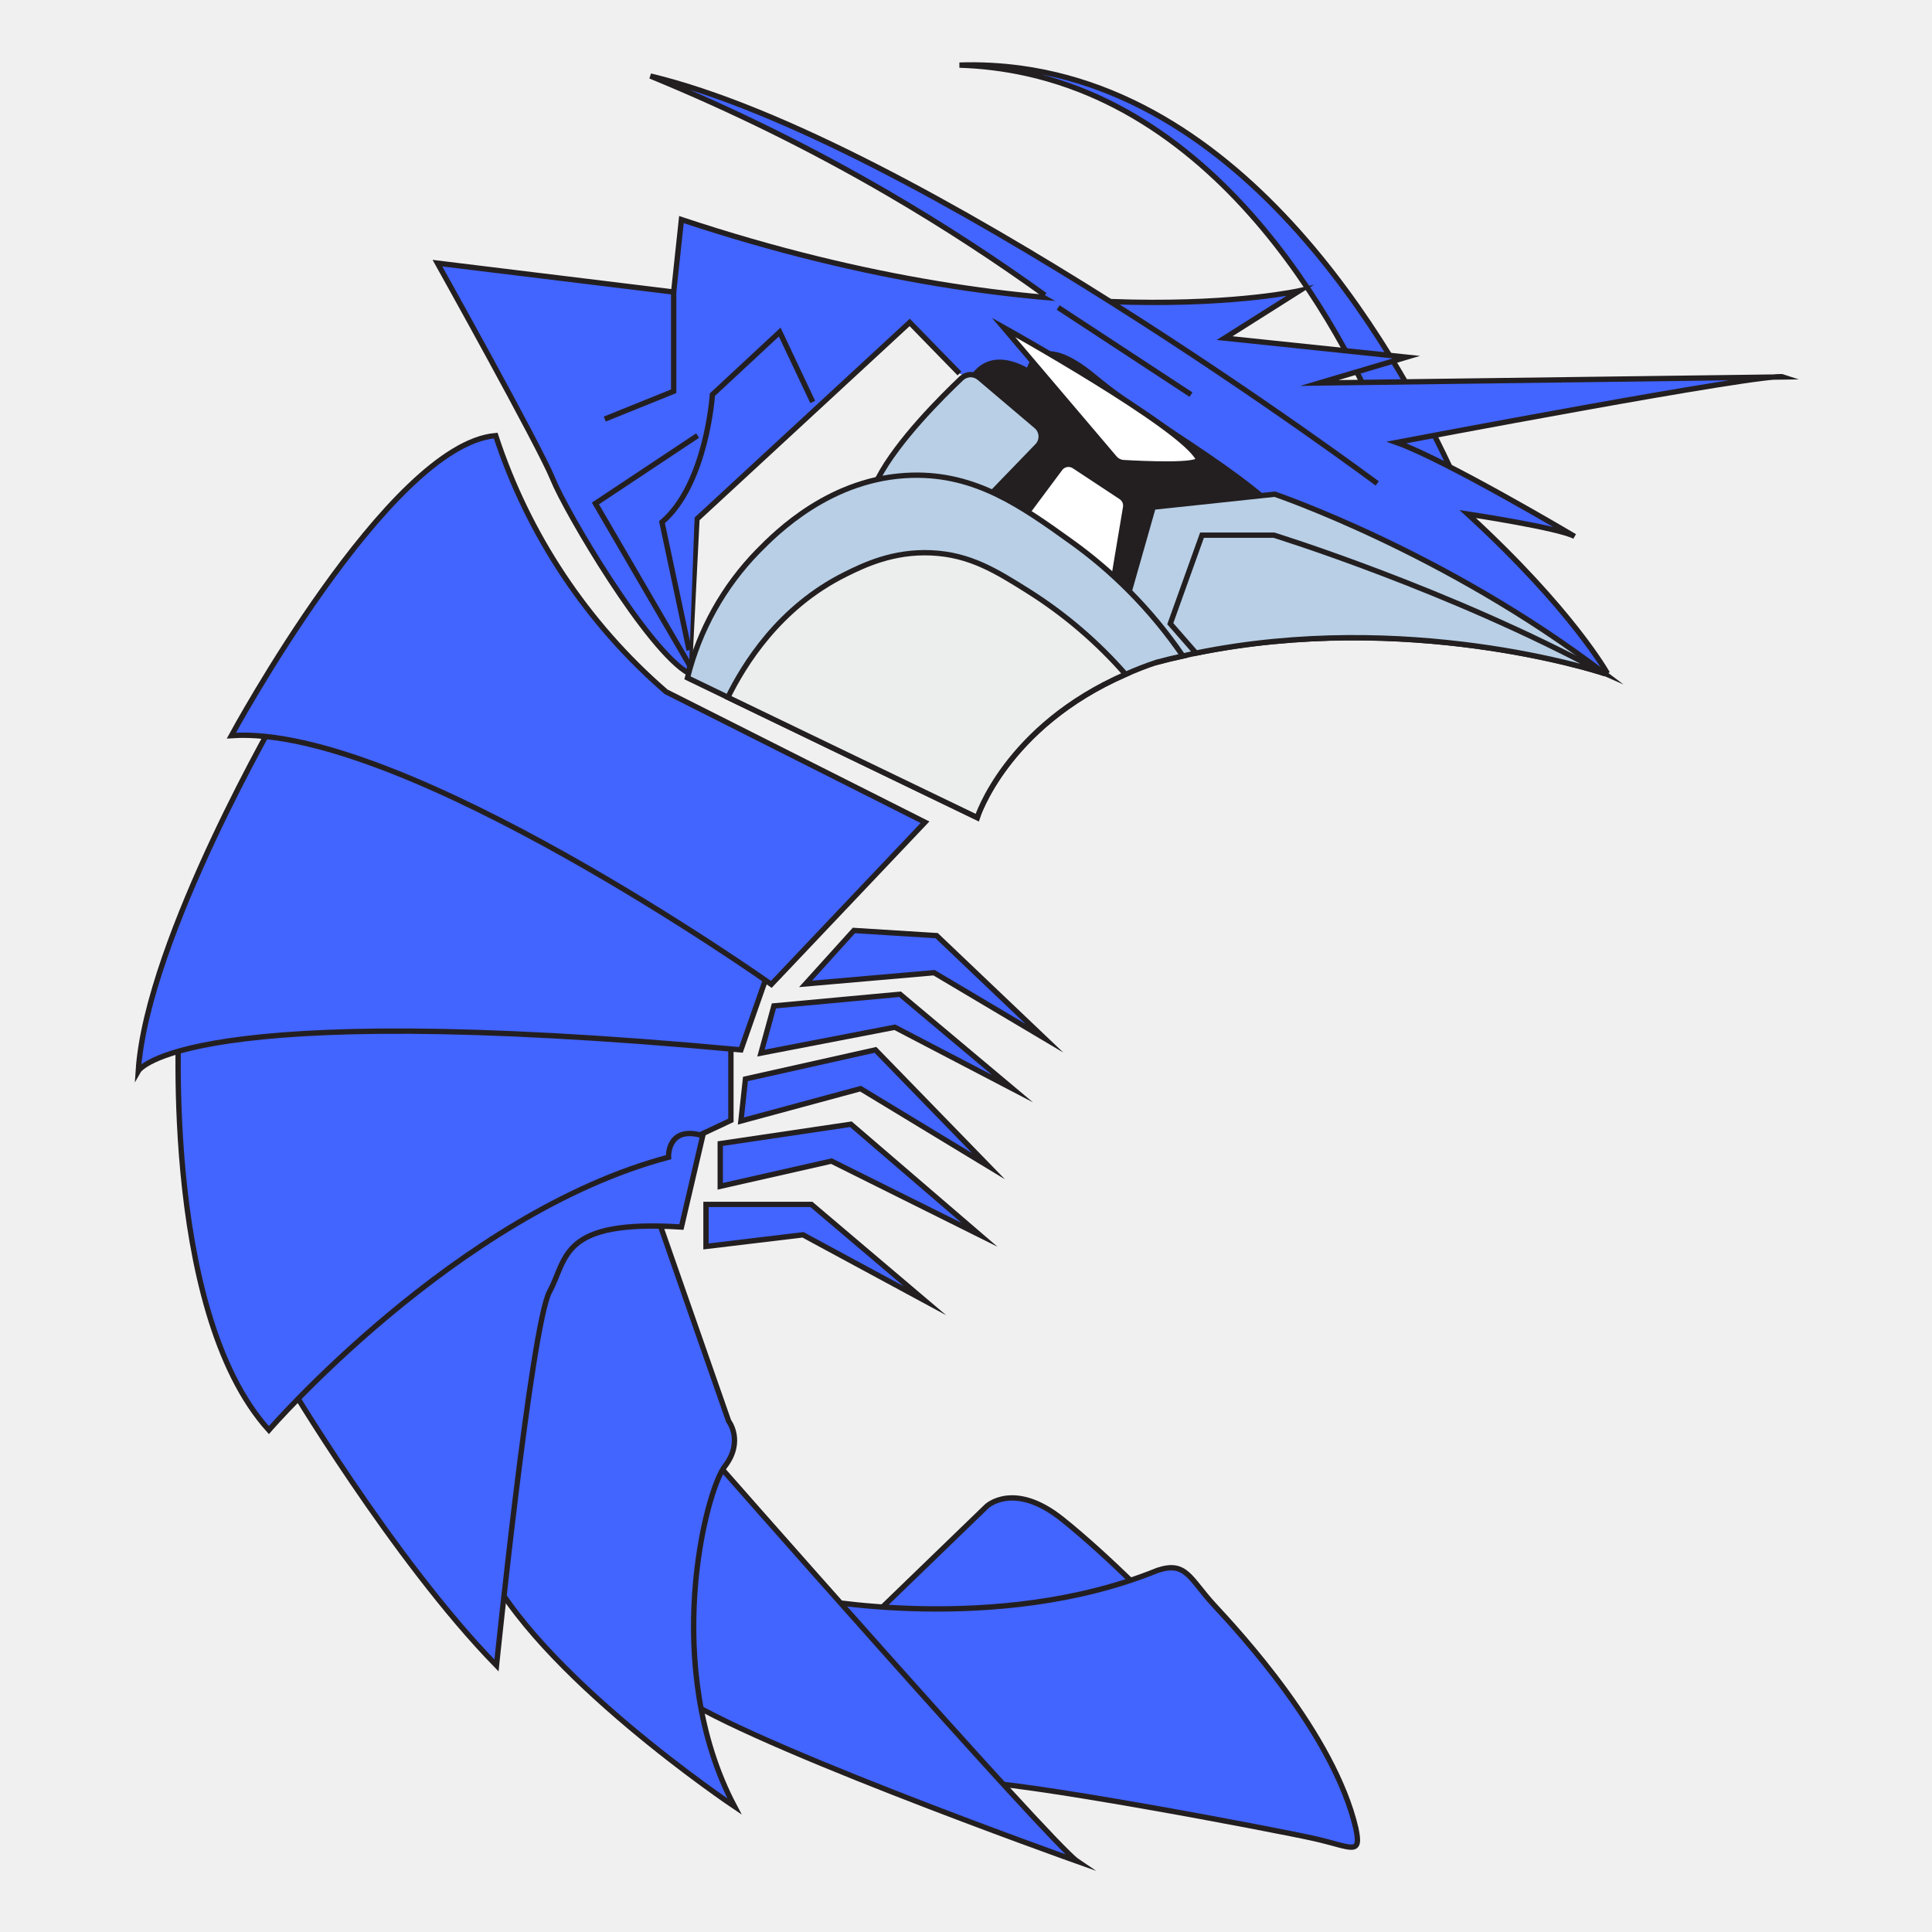
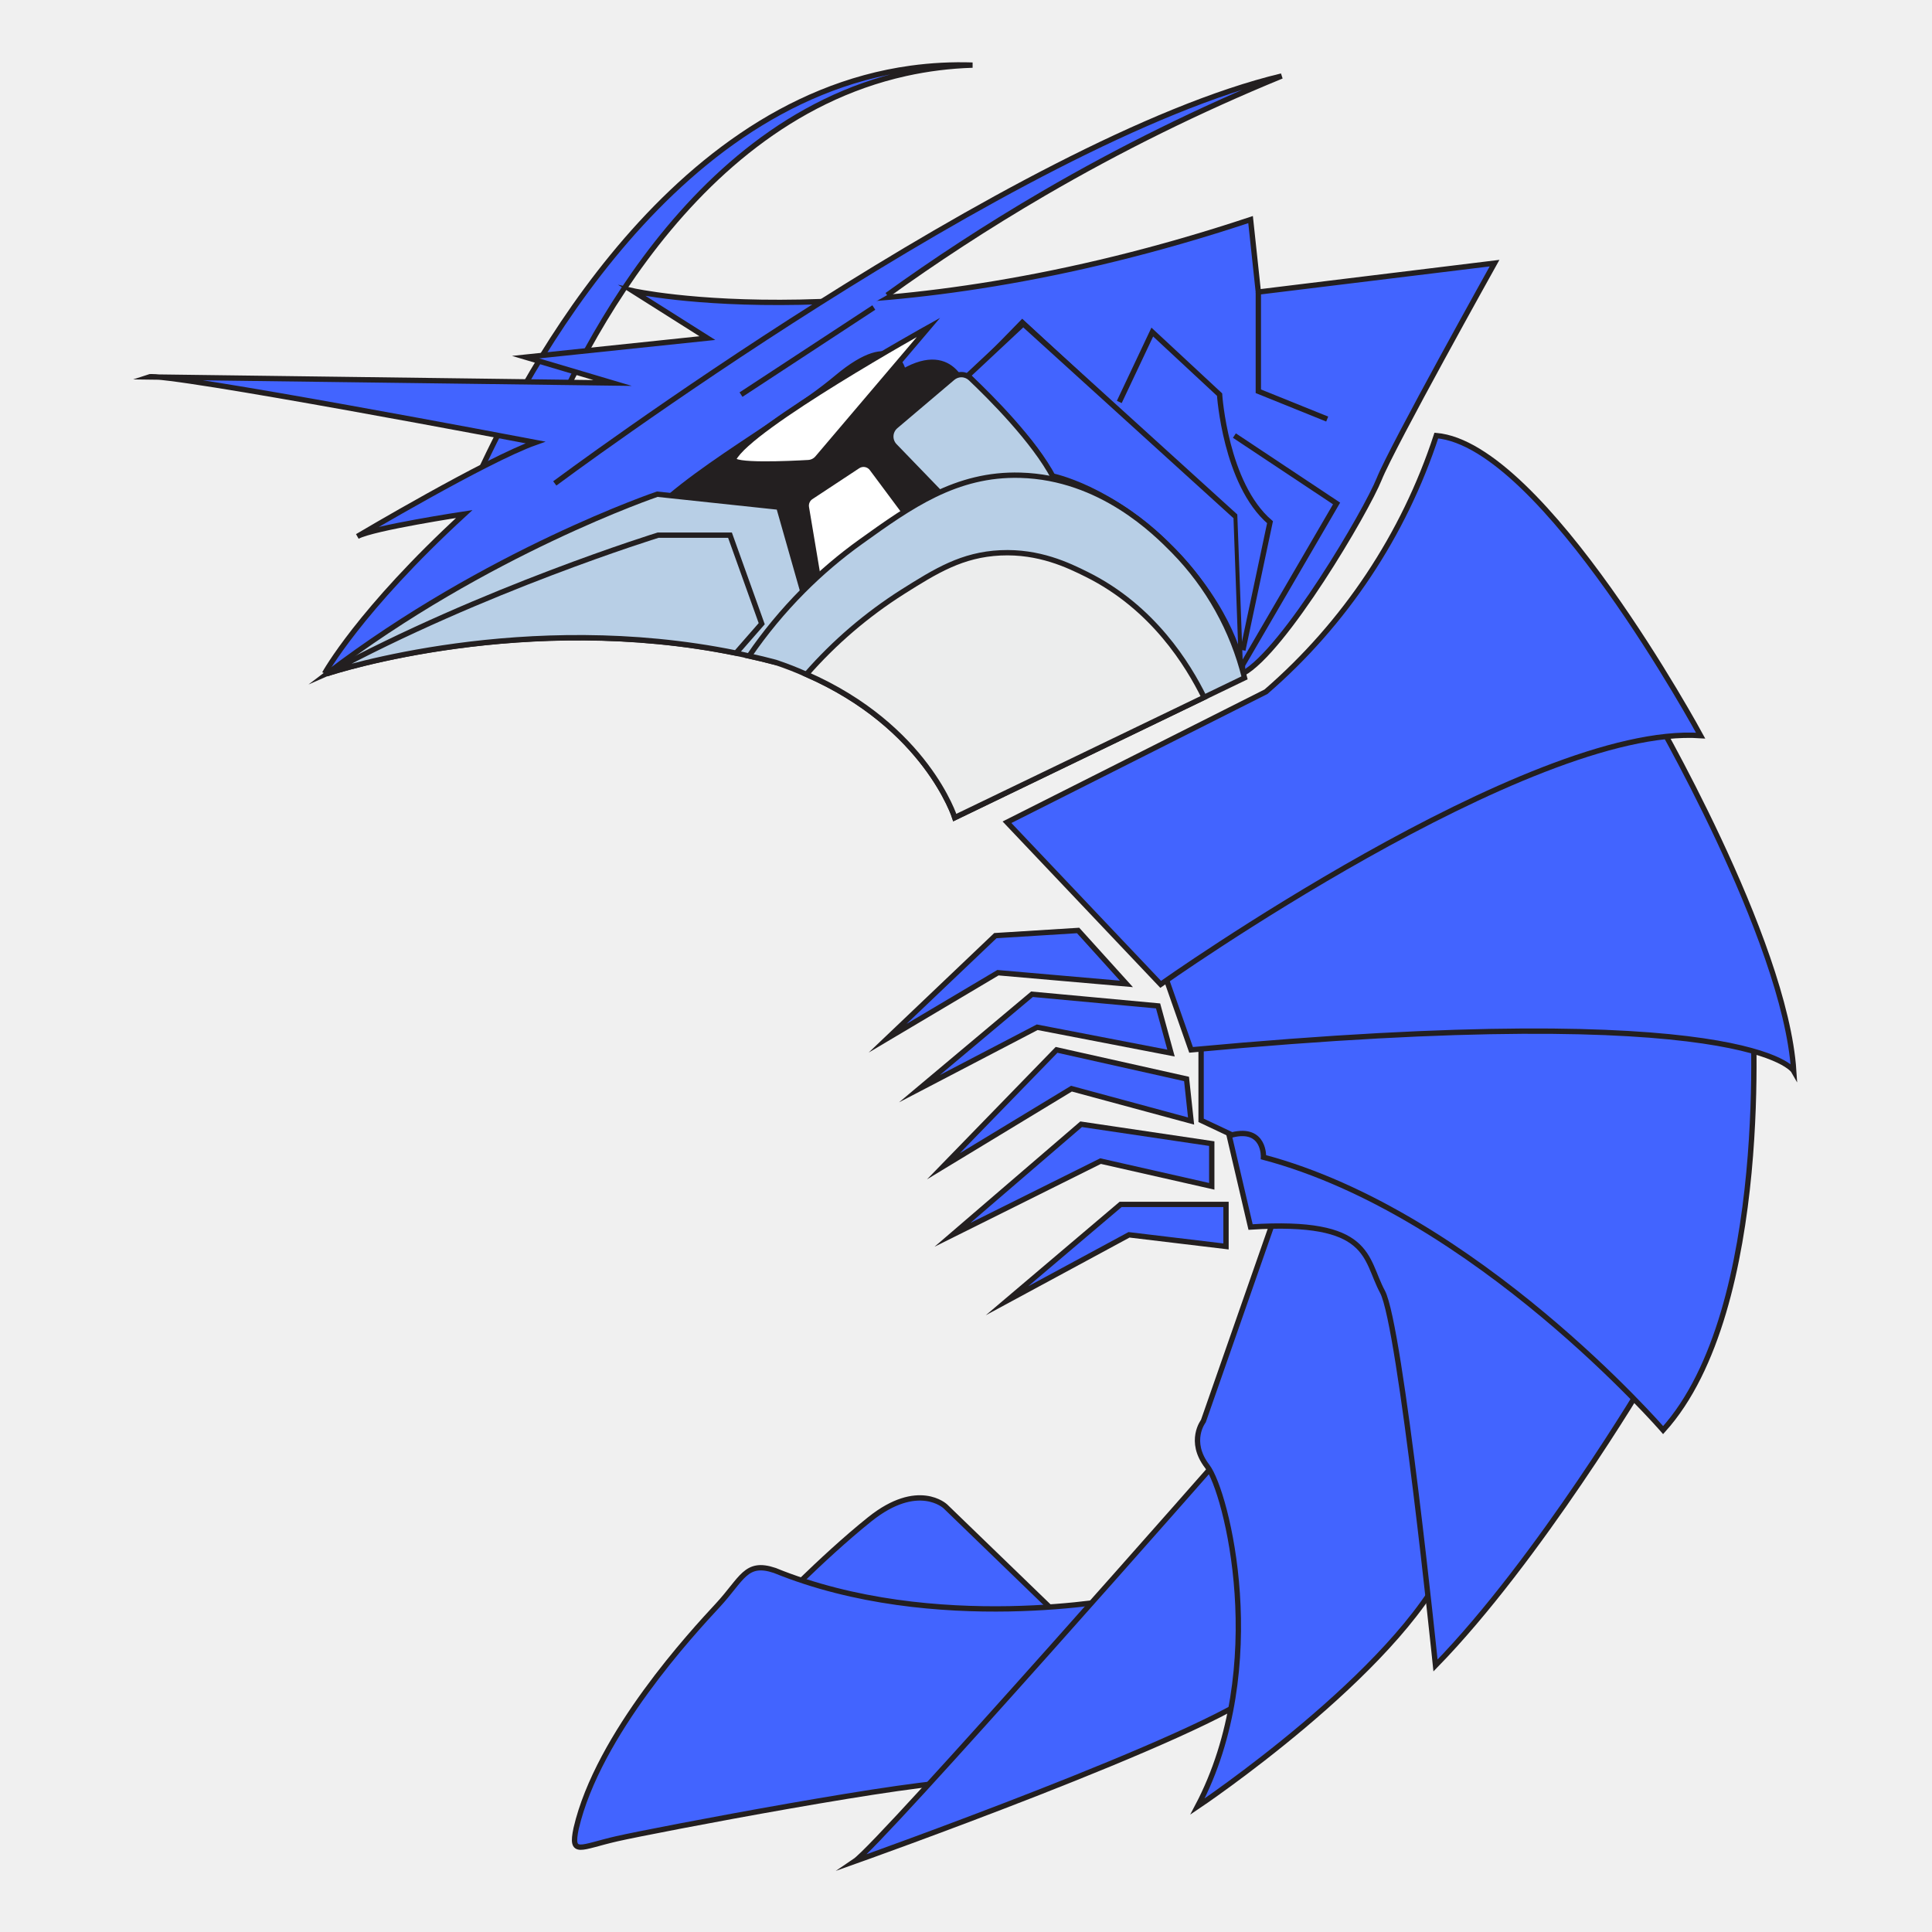
<svg xmlns="http://www.w3.org/2000/svg" width="540" height="540" viewBox="0 0 540 540" fill="none">
-   <path d="M225.163 275.003L238.663 260.069L261.79 261.512L291.921 290.191L261.073 271.873L225.163 275.003Z" fill="#4264FF" stroke="#231F20" stroke-width="1.49" stroke-miterlimit="10" />
-   <path d="M212.693 294.342L216.312 281.154L251.556 277.897L283.002 304.282L250.104 287.12L212.693 294.342Z" fill="#4264FF" stroke="#231F20" stroke-width="1.49" stroke-miterlimit="10" />
-   <path d="M208.356 301.573L244.687 293.439L276.311 325.974L240.528 304.282L207.09 313.327L208.356 301.573Z" fill="#4264FF" stroke="#231F20" stroke-width="1.49" stroke-miterlimit="10" />
-   <path d="M201.31 319.646L237.819 314.229L273.78 345.136L232.394 324.532L201.31 331.577V319.646Z" fill="#4264FF" stroke="#231F20" stroke-width="1.49" stroke-miterlimit="10" />
-   <path d="M197.328 336.639H226.792L258.542 363.563L224.437 345.136L197.328 348.384V336.639Z" fill="#4264FF" stroke="#231F20" stroke-width="1.49" stroke-miterlimit="10" />
-   <path d="M243.422 452.309L275.771 421.031C275.771 421.031 283.365 413.8 296.916 424.651C310.466 435.502 325.477 451.212 325.477 451.212C298.217 454.107 270.749 454.474 243.422 452.309Z" fill="#4264FF" stroke="#231F20" stroke-width="1.49" stroke-miterlimit="10" />
-   <path d="M226.066 446.707C226.066 446.707 278.665 457.186 323.485 438.936C331.594 436.219 332.522 441.281 339.39 448.698C346.258 456.114 372.828 484.658 378.97 511.051C380.599 518.822 377.89 516.291 367.588 513.937C357.286 511.583 281.374 497.129 271.401 498.217C261.427 499.306 226.066 446.707 226.066 446.707Z" fill="#4264FF" stroke="#231F20" stroke-width="1.49" stroke-miterlimit="10" />
-   <path d="M197.328 405.498C197.328 405.498 293.844 515.346 301.109 520.248C301.109 520.248 202.061 485.021 187.245 472.011C172.429 459 197.328 405.498 197.328 405.498Z" fill="#4264FF" stroke="#231F20" stroke-width="1.49" stroke-miterlimit="10" />
-   <path d="M182.503 336.656L203.656 397.204C203.656 397.204 207.993 402.806 202.576 409.86C197.159 416.914 184.714 465.885 205.301 504.925C205.301 504.925 149.614 467.606 135.16 436.202C120.707 404.797 151.774 322.363 182.503 336.656Z" fill="#4264FF" stroke="#231F20" stroke-width="1.49" stroke-miterlimit="10" />
-   <path d="M79.853 385.256C79.853 385.256 109.856 435.881 138.772 465.505C138.772 465.505 148.534 370.432 153.596 361.041C158.659 351.65 156.482 340.791 190.46 342.959L198.231 309.707C198.231 309.707 66.116 354.527 79.853 385.256Z" fill="#4264FF" stroke="#231F20" stroke-width="1.49" stroke-miterlimit="10" />
-   <path d="M50.212 281.154C50.212 281.154 44.432 365.732 75.153 399.718C75.153 399.718 127.524 339.179 186.848 323.443C186.848 323.443 186.443 314.904 195.657 317.208L204.289 313.141V286.031L50.212 281.154Z" fill="#4264FF" stroke="#231F20" stroke-width="1.49" stroke-miterlimit="10" />
-   <path d="M78.849 197.648C78.849 197.648 41.057 262.238 38.644 299.346C38.644 299.346 50.212 278.859 207.09 293.439L215.587 269.224C215.587 269.224 104.777 181.567 78.849 197.648Z" fill="#4264FF" stroke="#231F20" stroke-width="1.49" stroke-miterlimit="10" />
-   <path d="M258.542 229.821L215.587 275.13C215.587 275.13 112.75 202.348 64.674 205.605C64.674 205.605 108.675 124.276 138.544 121.745C147.623 149.49 164.082 174.241 186.157 193.345L258.542 229.821Z" fill="#4264FF" stroke="#231F20" stroke-width="1.49" stroke-miterlimit="10" />
-   <path d="M407.346 135.118C396.427 110.945 356.138 28.806 285.407 19.086C279.699 18.303 273.935 18.007 268.177 18.2C274.469 18.392 280.729 19.171 286.875 20.528C351 34.737 382.396 108.278 390.496 128.967L407.346 135.118Z" fill="#4264FF" stroke="#231F20" stroke-width="1.49" stroke-miterlimit="10" />
-   <path d="M449.28 188.249C449.28 188.249 439.636 170.657 410.24 143.674C410.24 143.674 435.78 147.53 440.117 149.934C440.117 149.934 403.971 128.486 390.336 123.668C390.336 123.668 494.117 103.908 498.412 105.359L368.761 107.047L393.103 99.824L342.284 94.5L363.243 81.253C363.243 81.253 296.013 96.441 190.46 61.374L188.291 81.624L122.268 73.55C122.268 73.55 150.879 124.824 154.499 133.861C158.119 142.897 181.069 181.955 192.628 188.258L194.797 145.066L254.264 90.121L268.177 104.397" fill="#4264FF" />
-   <path d="M449.28 188.249C449.28 188.249 439.636 170.657 410.24 143.674C410.24 143.674 435.78 147.53 440.117 149.934C440.117 149.934 403.971 128.486 390.336 123.668C390.336 123.668 494.117 103.908 498.412 105.359L368.761 107.047L393.103 99.824L342.284 94.5L363.243 81.253C363.243 81.253 296.013 96.441 190.46 61.374L188.291 81.624L122.268 73.55C122.268 73.55 150.879 124.824 154.499 133.861C158.119 142.897 181.069 181.955 192.628 188.258L194.797 145.066L254.264 90.121L268.177 104.397" stroke="#231F20" stroke-width="1.49" stroke-miterlimit="10" />
-   <path d="M384.936 135.118C384.936 135.118 255.892 38.964 181.786 21.254C204.644 30.631 226.828 41.572 248.181 54C264.372 63.433 278.986 73.077 292.056 82.493" fill="#4264FF" />
-   <path d="M384.936 135.118C384.936 135.118 255.892 38.964 181.786 21.254C204.644 30.631 226.828 41.572 248.181 54C264.372 63.433 278.986 73.077 292.056 82.493" stroke="#231F20" stroke-width="1.49" stroke-miterlimit="10" />
-   <path d="M332.885 110.295L295.768 85.953" stroke="#231F20" stroke-width="1.49" stroke-miterlimit="10" />
-   <path d="M194.982 121.745L166.421 140.721L192.628 185.726" fill="#4264FF" />
-   <path d="M194.982 121.745L166.421 140.721L192.628 185.726" stroke="#231F20" stroke-width="1.49" stroke-miterlimit="10" />
-   <path d="M227.154 112.345L217.932 92.812L199.125 110.295C199.125 110.295 197.497 135.295 185.026 145.96L192.62 181.744" stroke="#231F20" stroke-width="1.49" stroke-miterlimit="10" />
-   <path d="M169.045 117.129L188.291 109.358V81.616" fill="#4264FF" />
-   <path d="M169.045 117.129L188.291 109.358V81.616" stroke="#231F20" stroke-width="1.49" stroke-miterlimit="10" />
-   <path d="M270 109.814C270 109.814 273.08 95.538 287.533 103.849C287.533 103.849 289.524 91.665 306.096 105.536C322.667 119.407 353.177 134.519 364.264 150.913C375.351 167.307 308.357 172.353 308.357 172.353L263.301 145.969L270 109.814Z" fill="#231F20" stroke="#231F20" stroke-width="1.49" stroke-miterlimit="10" />
-   <path d="M311.521 128.039L280.471 91.496C280.471 91.496 330.472 119.34 334.935 128.25C335.779 130.385 319.25 129.6 314.061 129.305C313.574 129.276 313.098 129.149 312.661 128.932C312.225 128.714 311.837 128.411 311.521 128.039Z" fill="white" stroke="#231F20" stroke-width="1.49" stroke-miterlimit="10" />
-   <path d="M273.493 141.683L289.946 124.656C290.308 124.282 290.588 123.839 290.772 123.353C290.955 122.867 291.036 122.348 291.011 121.83C290.985 121.311 290.854 120.803 290.624 120.337C290.395 119.871 290.072 119.457 289.676 119.121L273.755 105.621C273.045 105.012 272.134 104.687 271.199 104.711C270.264 104.734 269.371 105.103 268.692 105.747C263.368 110.81 250.923 123.137 245.43 133.675C245.164 134.203 245.026 134.785 245.026 135.376C245.026 135.967 245.165 136.549 245.43 137.077C245.696 137.604 246.082 138.062 246.557 138.413C247.031 138.765 247.582 139 248.164 139.101L269.671 142.931C270.362 143.051 271.071 143 271.737 142.782C272.403 142.564 273.006 142.187 273.493 141.683Z" fill="#B8CFE6" stroke="#231F20" stroke-width="1.49" stroke-miterlimit="10" />
-   <path d="M286.36 144.281L296.291 130.942C296.738 130.343 297.397 129.939 298.132 129.81C298.868 129.681 299.625 129.839 300.248 130.25L313.343 138.89C313.815 139.201 314.186 139.643 314.412 140.161C314.638 140.679 314.71 141.251 314.617 141.809L311.479 160.532C311.398 161.02 311.194 161.479 310.888 161.867C310.581 162.254 310.18 162.558 309.724 162.748C309.268 162.939 308.771 163.01 308.279 162.956C307.788 162.902 307.318 162.724 306.914 162.439L287.018 148.416C286.699 148.191 286.428 147.905 286.222 147.573C286.015 147.242 285.877 146.873 285.816 146.487C285.755 146.102 285.771 145.708 285.865 145.329C285.958 144.95 286.127 144.594 286.36 144.281Z" fill="white" stroke="#231F20" stroke-width="1.49" stroke-miterlimit="10" />
-   <path d="M448.546 188.266C448.534 188.261 448.521 188.258 448.508 188.258C448.495 188.258 448.482 188.261 448.47 188.266C446.032 187.422 393.171 170.547 334.277 182.562C333.07 182.815 331.847 183.068 330.615 183.364C328.151 183.895 325.696 184.494 323.232 185.152L314.373 169.712L315.63 165.24L322.312 141.75L356.299 138.13C356.299 138.13 403.962 154.271 448.546 188.266Z" fill="#B8CFE6" stroke="#231F20" stroke-width="1.49" stroke-miterlimit="10" />
-   <path d="M448.47 188.241C446.032 187.397 393.171 170.522 334.277 182.537L327.097 174.327L335.964 149.58H356.062C356.062 149.58 405.118 164.742 448.47 188.241Z" fill="#B8CFE6" stroke="#231F20" stroke-width="1.49" stroke-miterlimit="10" />
-   <path d="M330.615 183.338C328.151 183.87 325.696 184.469 323.232 185.127C320.169 186.157 317.326 187.262 314.601 188.502C281.138 203.116 273.13 228.547 273.13 228.547L203.445 194.906L192.147 189.456C195.453 176.091 202.276 163.855 211.908 154.018C216.97 148.871 232.259 133.456 254.804 132.832C272.776 132.325 285.609 141.514 299.388 151.394C305.179 155.541 310.613 160.167 315.63 165.223C321.164 170.795 326.179 176.858 330.615 183.338Z" fill="#B8CFE6" stroke="#231F20" stroke-width="1.49" stroke-miterlimit="10" />
-   <path d="M314.601 188.46C281.137 203.074 273.13 228.504 273.13 228.504L203.445 194.906C207.892 185.878 217.687 169.762 236.25 160.549C241.439 157.967 249.573 154.027 260.347 154.524C271.122 155.022 278.446 159.587 287.702 165.417C297.724 171.772 306.783 179.532 314.601 188.46Z" fill="#ECEDED" stroke="#231F20" stroke-width="1.49" stroke-miterlimit="10" />
+   <path d="M314.837 275.003L301.337 260.069L278.21 261.512L248.079 290.191L278.927 271.873L314.837 275.003Z" fill="#4264FF" stroke="#231F20" stroke-width="1.49" stroke-miterlimit="10" />
+   <path d="M327.307 294.342L323.688 281.154L288.444 277.897L256.998 304.282L289.896 287.12L327.307 294.342Z" fill="#4264FF" stroke="#231F20" stroke-width="1.49" stroke-miterlimit="10" />
+   <path d="M331.644 301.573L295.312 293.439L263.689 325.974L299.472 304.282L332.91 313.327L331.644 301.573Z" fill="#4264FF" stroke="#231F20" stroke-width="1.49" stroke-miterlimit="10" />
+   <path d="M338.69 319.646L302.181 314.229L266.22 345.136L307.606 324.532L338.69 331.577V319.646Z" fill="#4264FF" stroke="#231F20" stroke-width="1.49" stroke-miterlimit="10" />
+   <path d="M342.672 336.639H313.208L281.458 363.563L315.562 345.136L342.672 348.384V336.639Z" fill="#4264FF" stroke="#231F20" stroke-width="1.49" stroke-miterlimit="10" />
+   <path d="M296.578 452.309L264.229 421.031C264.229 421.031 256.635 413.8 243.084 424.651C229.534 435.502 214.523 451.212 214.523 451.212C241.783 454.107 269.251 454.474 296.578 452.309V452.309Z" fill="#4264FF" stroke="#231F20" stroke-width="1.49" stroke-miterlimit="10" />
+   <path d="M313.934 446.707C313.934 446.707 261.335 457.186 216.515 438.936C208.406 436.219 207.478 441.281 200.61 448.698C193.742 456.114 167.172 484.658 161.03 511.051C159.401 518.822 162.11 516.291 172.412 513.937C182.714 511.583 258.626 497.129 268.599 498.217C278.573 499.306 313.934 446.707 313.934 446.707Z" fill="#4264FF" stroke="#231F20" stroke-width="1.49" stroke-miterlimit="10" />
+   <path d="M342.672 405.498C342.672 405.498 246.156 515.346 238.891 520.248C238.891 520.248 337.939 485.021 352.755 472.011C367.571 459 342.672 405.498 342.672 405.498Z" fill="#4264FF" stroke="#231F20" stroke-width="1.49" stroke-miterlimit="10" />
+   <path d="M357.497 336.656L336.344 397.204C336.344 397.204 332.007 402.806 337.424 409.86C342.841 416.914 355.286 465.885 334.699 504.925C334.699 504.925 390.386 467.606 404.84 436.202C419.293 404.797 388.226 322.363 357.497 336.656Z" fill="#4264FF" stroke="#231F20" stroke-width="1.49" stroke-miterlimit="10" />
+   <path d="M460.147 385.256C460.147 385.256 430.144 435.881 401.228 465.505C401.228 465.505 391.466 370.432 386.404 361.041C381.341 351.65 383.518 340.791 349.54 342.959L341.769 309.707C341.769 309.707 473.884 354.527 460.147 385.256Z" fill="#4264FF" stroke="#231F20" stroke-width="1.49" stroke-miterlimit="10" />
+   <path d="M489.788 281.154C489.788 281.154 495.568 365.732 464.847 399.718C464.847 399.718 412.476 339.179 353.152 323.443C353.152 323.443 353.557 314.904 344.343 317.208L335.711 313.141V286.031L489.788 281.154Z" fill="#4264FF" stroke="#231F20" stroke-width="1.49" stroke-miterlimit="10" />
+   <path d="M461.152 197.648C461.152 197.648 498.943 262.238 501.356 299.346C501.356 299.346 489.788 278.859 332.91 293.439L324.413 269.224C324.413 269.224 435.223 181.567 461.152 197.648Z" fill="#4264FF" stroke="#231F20" stroke-width="1.49" stroke-miterlimit="10" />
+   <path d="M281.458 229.821L324.413 275.13C324.413 275.13 427.25 202.348 475.327 205.605C475.327 205.605 431.325 124.276 401.456 121.745C392.377 149.49 375.918 174.241 353.843 193.345L281.458 229.821Z" fill="#4264FF" stroke="#231F20" stroke-width="1.49" stroke-miterlimit="10" />
+   <path d="M132.654 135.118C143.573 110.945 183.862 28.806 254.593 19.086C260.301 18.303 266.065 18.007 271.823 18.2C265.531 18.392 259.271 19.171 253.125 20.528C189 34.737 157.604 108.278 149.504 128.967L132.654 135.118Z" fill="#4264FF" stroke="#231F20" stroke-width="1.49" stroke-miterlimit="10" />
+   <path d="M90.72 188.249C90.72 188.249 100.364 170.657 129.76 143.674C129.76 143.674 104.22 147.53 99.883 149.934C99.883 149.934 136.029 128.486 149.664 123.668C149.664 123.668 45.883 103.908 41.588 105.359L171.239 107.047L146.897 99.824L197.716 94.5L176.757 81.253C176.757 81.253 243.987 96.441 349.54 61.374L351.709 81.624L417.732 73.55C417.732 73.55 389.121 124.824 385.501 133.861C381.881 142.897 358.931 181.955 347.372 188.258L345.203 145.066L285.736 90.121L271.823 104.397" fill="#4264FF" />
+   <path d="M90.72 188.249C90.72 188.249 100.364 170.657 129.76 143.674C129.76 143.674 104.22 147.53 99.883 149.934C99.883 149.934 136.029 128.486 149.664 123.668C149.664 123.668 45.883 103.908 41.588 105.359L171.239 107.047L146.897 99.824L197.716 94.5L176.757 81.253C176.757 81.253 243.987 96.441 349.54 61.374L351.709 81.624L417.732 73.55C417.732 73.55 389.121 124.824 385.501 133.861C381.881 142.897 358.931 181.955 347.372 188.258L345.203 145.066L285.736 90.121L271.823 104.397" stroke="#231F20" stroke-width="1.49" stroke-miterlimit="10" />
+   <path d="M345.5 144.5L347 186C347 186 344.5 170.824 327.5 153.5C310.5 136.176 294 133 294 133C294 133 290.822 126.883 286 121.5C278.386 113 270.5 105 270.5 105L286 90.5L345.5 144.5Z" fill="#4264FF" stroke="#231F20" stroke-width="1.49" />
+   <path d="M155.064 135.118C155.064 135.118 284.107 38.964 358.214 21.254C335.356 30.631 313.172 41.572 291.819 54C275.628 63.433 261.014 73.077 247.944 82.493" fill="#4264FF" />
+   <path d="M155.064 135.118C155.064 135.118 284.107 38.964 358.214 21.254C335.356 30.631 313.172 41.572 291.819 54C275.628 63.433 261.014 73.077 247.944 82.493" stroke="#231F20" stroke-width="1.49" stroke-miterlimit="10" />
+   <path d="M207.115 110.295L244.232 85.953" stroke="#231F20" stroke-width="1.49" stroke-miterlimit="10" />
+   <path d="M345.018 121.745L373.579 140.721L347.372 185.726" fill="#4264FF" />
+   <path d="M345.018 121.745L373.579 140.721L347.372 185.726" stroke="#231F20" stroke-width="1.49" stroke-miterlimit="10" />
+   <path d="M312.846 112.345L322.068 92.812L340.875 110.295C340.875 110.295 342.503 135.295 354.974 145.96L347.38 181.744" stroke="#231F20" stroke-width="1.49" stroke-miterlimit="10" />
+   <path d="M370.955 117.129L351.709 109.358V81.616" fill="#4264FF" />
+   <path d="M370.955 117.129L351.709 109.358V81.616" stroke="#231F20" stroke-width="1.49" stroke-miterlimit="10" />
+   <path d="M270 109.814C270 109.814 266.92 95.538 252.467 103.849C252.467 103.849 250.476 91.665 233.904 105.536C217.333 119.407 186.823 134.519 175.736 150.913C164.649 167.307 231.643 172.353 231.643 172.353L276.699 145.969L270 109.814Z" fill="#231F20" stroke="#231F20" stroke-width="1.49" stroke-miterlimit="10" />
+   <path d="M228.479 128.039L259.529 91.496C259.529 91.496 209.528 119.34 205.065 128.25C204.221 130.385 220.75 129.6 225.939 129.305C226.426 129.276 226.902 129.149 227.339 128.932C227.775 128.714 228.163 128.411 228.479 128.039Z" fill="white" stroke="#231F20" stroke-width="1.49" stroke-miterlimit="10" />
+   <path d="M266.507 141.683L250.054 124.656C249.692 124.282 249.412 123.839 249.228 123.353C249.045 122.867 248.964 122.348 248.989 121.83C249.015 121.311 249.146 120.803 249.376 120.337C249.605 119.871 249.928 119.457 250.324 119.121L266.245 105.621C266.955 105.012 267.866 104.687 268.801 104.711C269.736 104.734 270.629 105.103 271.308 105.747C276.632 110.81 289.077 123.137 294.57 133.675C294.836 134.203 294.974 134.785 294.974 135.376C294.974 135.967 294.835 136.549 294.57 137.077C294.304 137.604 293.918 138.062 293.443 138.413C292.969 138.765 292.418 139 291.836 139.101L270.329 142.931C269.638 143.051 268.929 143 268.263 142.782C267.597 142.564 266.994 142.187 266.507 141.683V141.683Z" fill="#B8CFE6" stroke="#231F20" stroke-width="1.49" stroke-miterlimit="10" />
+   <path d="M253.64 144.281L243.709 130.942C243.262 130.343 242.603 129.939 241.868 129.81C241.132 129.681 240.375 129.839 239.752 130.25L226.657 138.89C226.185 139.201 225.814 139.643 225.588 140.161C225.362 140.679 225.29 141.251 225.383 141.809L228.521 160.532C228.602 161.02 228.806 161.479 229.112 161.867C229.419 162.254 229.82 162.558 230.276 162.748C230.732 162.939 231.229 163.01 231.721 162.956C232.212 162.902 232.682 162.724 233.086 162.439L252.982 148.416C253.301 148.191 253.572 147.905 253.778 147.573C253.985 147.242 254.123 146.873 254.184 146.487C254.245 146.102 254.229 145.708 254.135 145.329C254.042 144.95 253.873 144.594 253.64 144.281V144.281Z" fill="white" stroke="#231F20" stroke-width="1.49" stroke-miterlimit="10" />
+   <path d="M91.454 188.266C91.466 188.261 91.479 188.258 91.492 188.258C91.505 188.258 91.518 188.261 91.53 188.266C93.968 187.422 146.829 170.547 205.723 182.562C206.93 182.815 208.153 183.068 209.385 183.364C211.849 183.895 214.304 184.494 216.768 185.152L225.627 169.712L224.37 165.24L217.688 141.75L183.701 138.13C183.701 138.13 136.038 154.271 91.454 188.266Z" fill="#B8CFE6" stroke="#231F20" stroke-width="1.49" stroke-miterlimit="10" />
+   <path d="M91.53 188.241C93.968 187.397 146.829 170.522 205.723 182.537L212.903 174.327L204.036 149.58H183.938C183.938 149.58 134.882 164.742 91.53 188.241Z" fill="#B8CFE6" stroke="#231F20" stroke-width="1.49" stroke-miterlimit="10" />
+   <path d="M209.385 183.338C211.849 183.87 214.304 184.469 216.768 185.127C219.831 186.157 222.674 187.262 225.399 188.502C258.863 203.116 266.87 228.547 266.87 228.547L336.555 194.906L347.853 189.456C344.547 176.091 337.724 163.855 328.092 154.018C323.03 148.871 307.741 133.456 285.196 132.832C267.224 132.325 254.391 141.514 240.612 151.394C234.821 155.541 229.387 160.167 224.37 165.223C218.837 170.795 213.821 176.858 209.385 183.338V183.338Z" fill="#B8CFE6" stroke="#231F20" stroke-width="1.49" stroke-miterlimit="10" />
+   <path d="M225.399 188.46C258.862 203.074 266.87 228.504 266.87 228.504L336.555 194.906C332.108 185.878 322.312 169.763 303.75 160.549C298.561 157.967 290.427 154.027 279.652 154.524C268.878 155.022 261.554 159.587 252.298 165.417C242.276 171.772 233.217 179.532 225.399 188.46V188.46Z" fill="#ECEDED" stroke="#231F20" stroke-width="1.49" stroke-miterlimit="10" />
</svg>
